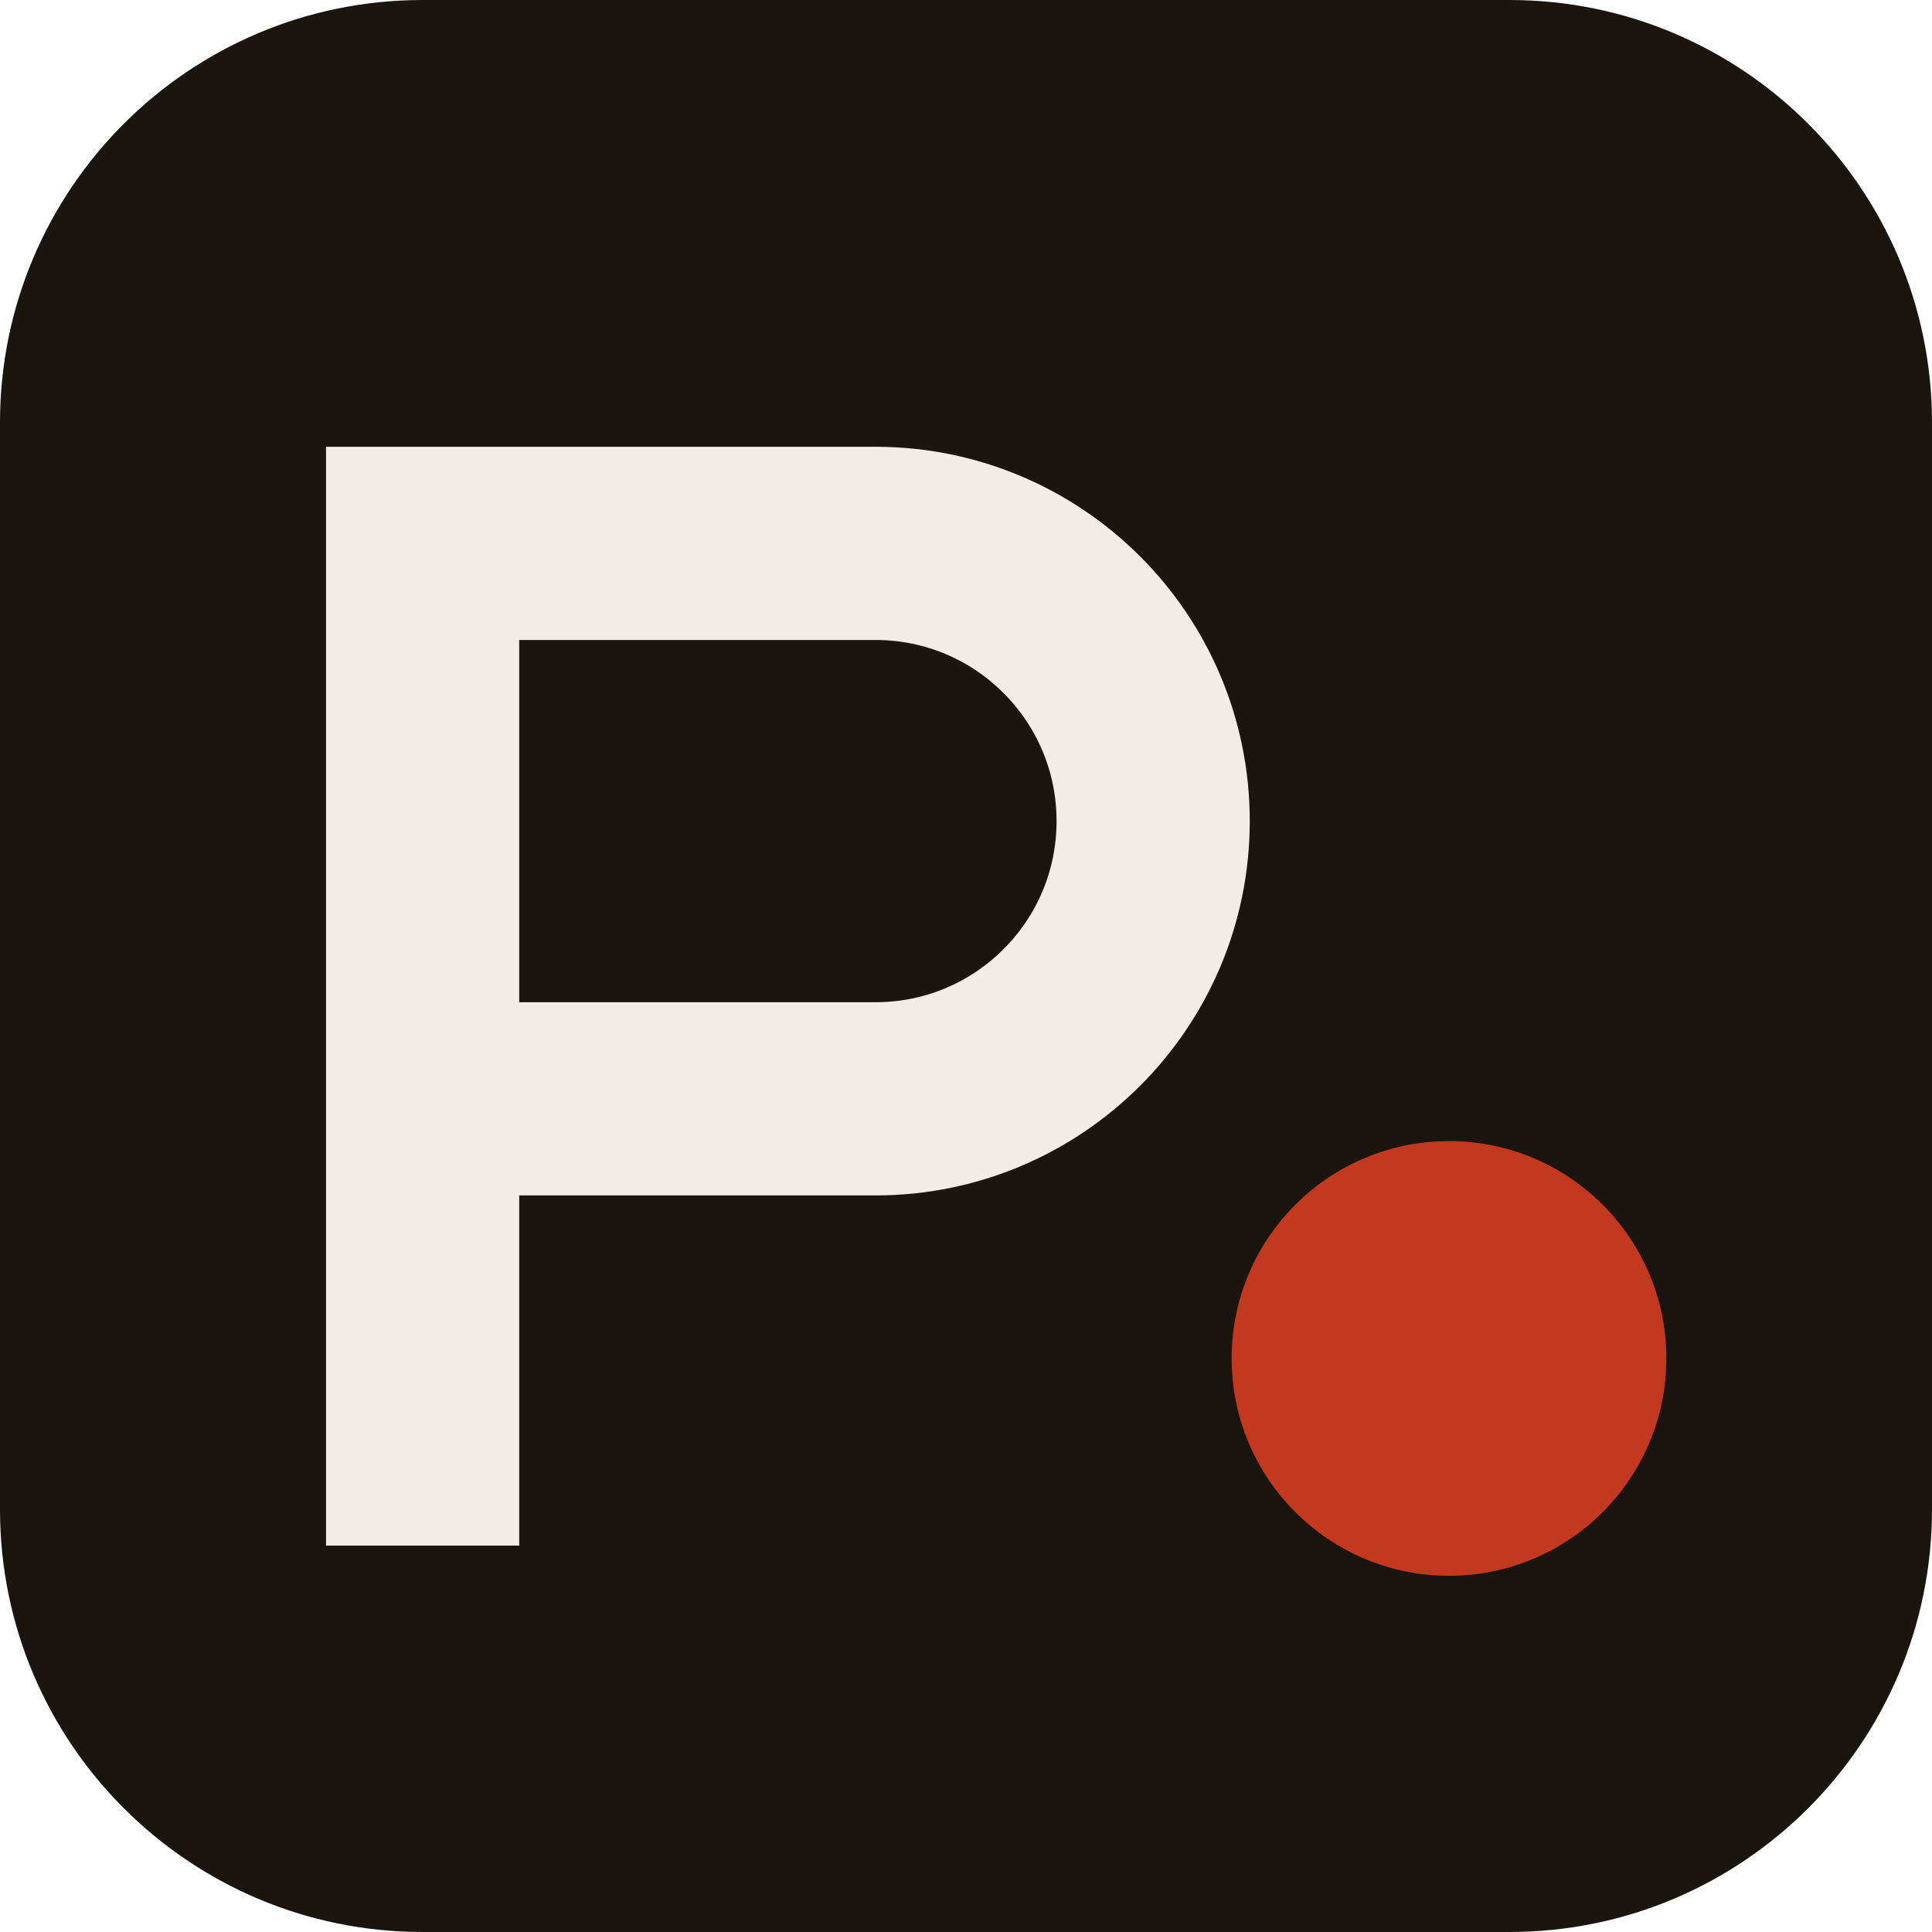
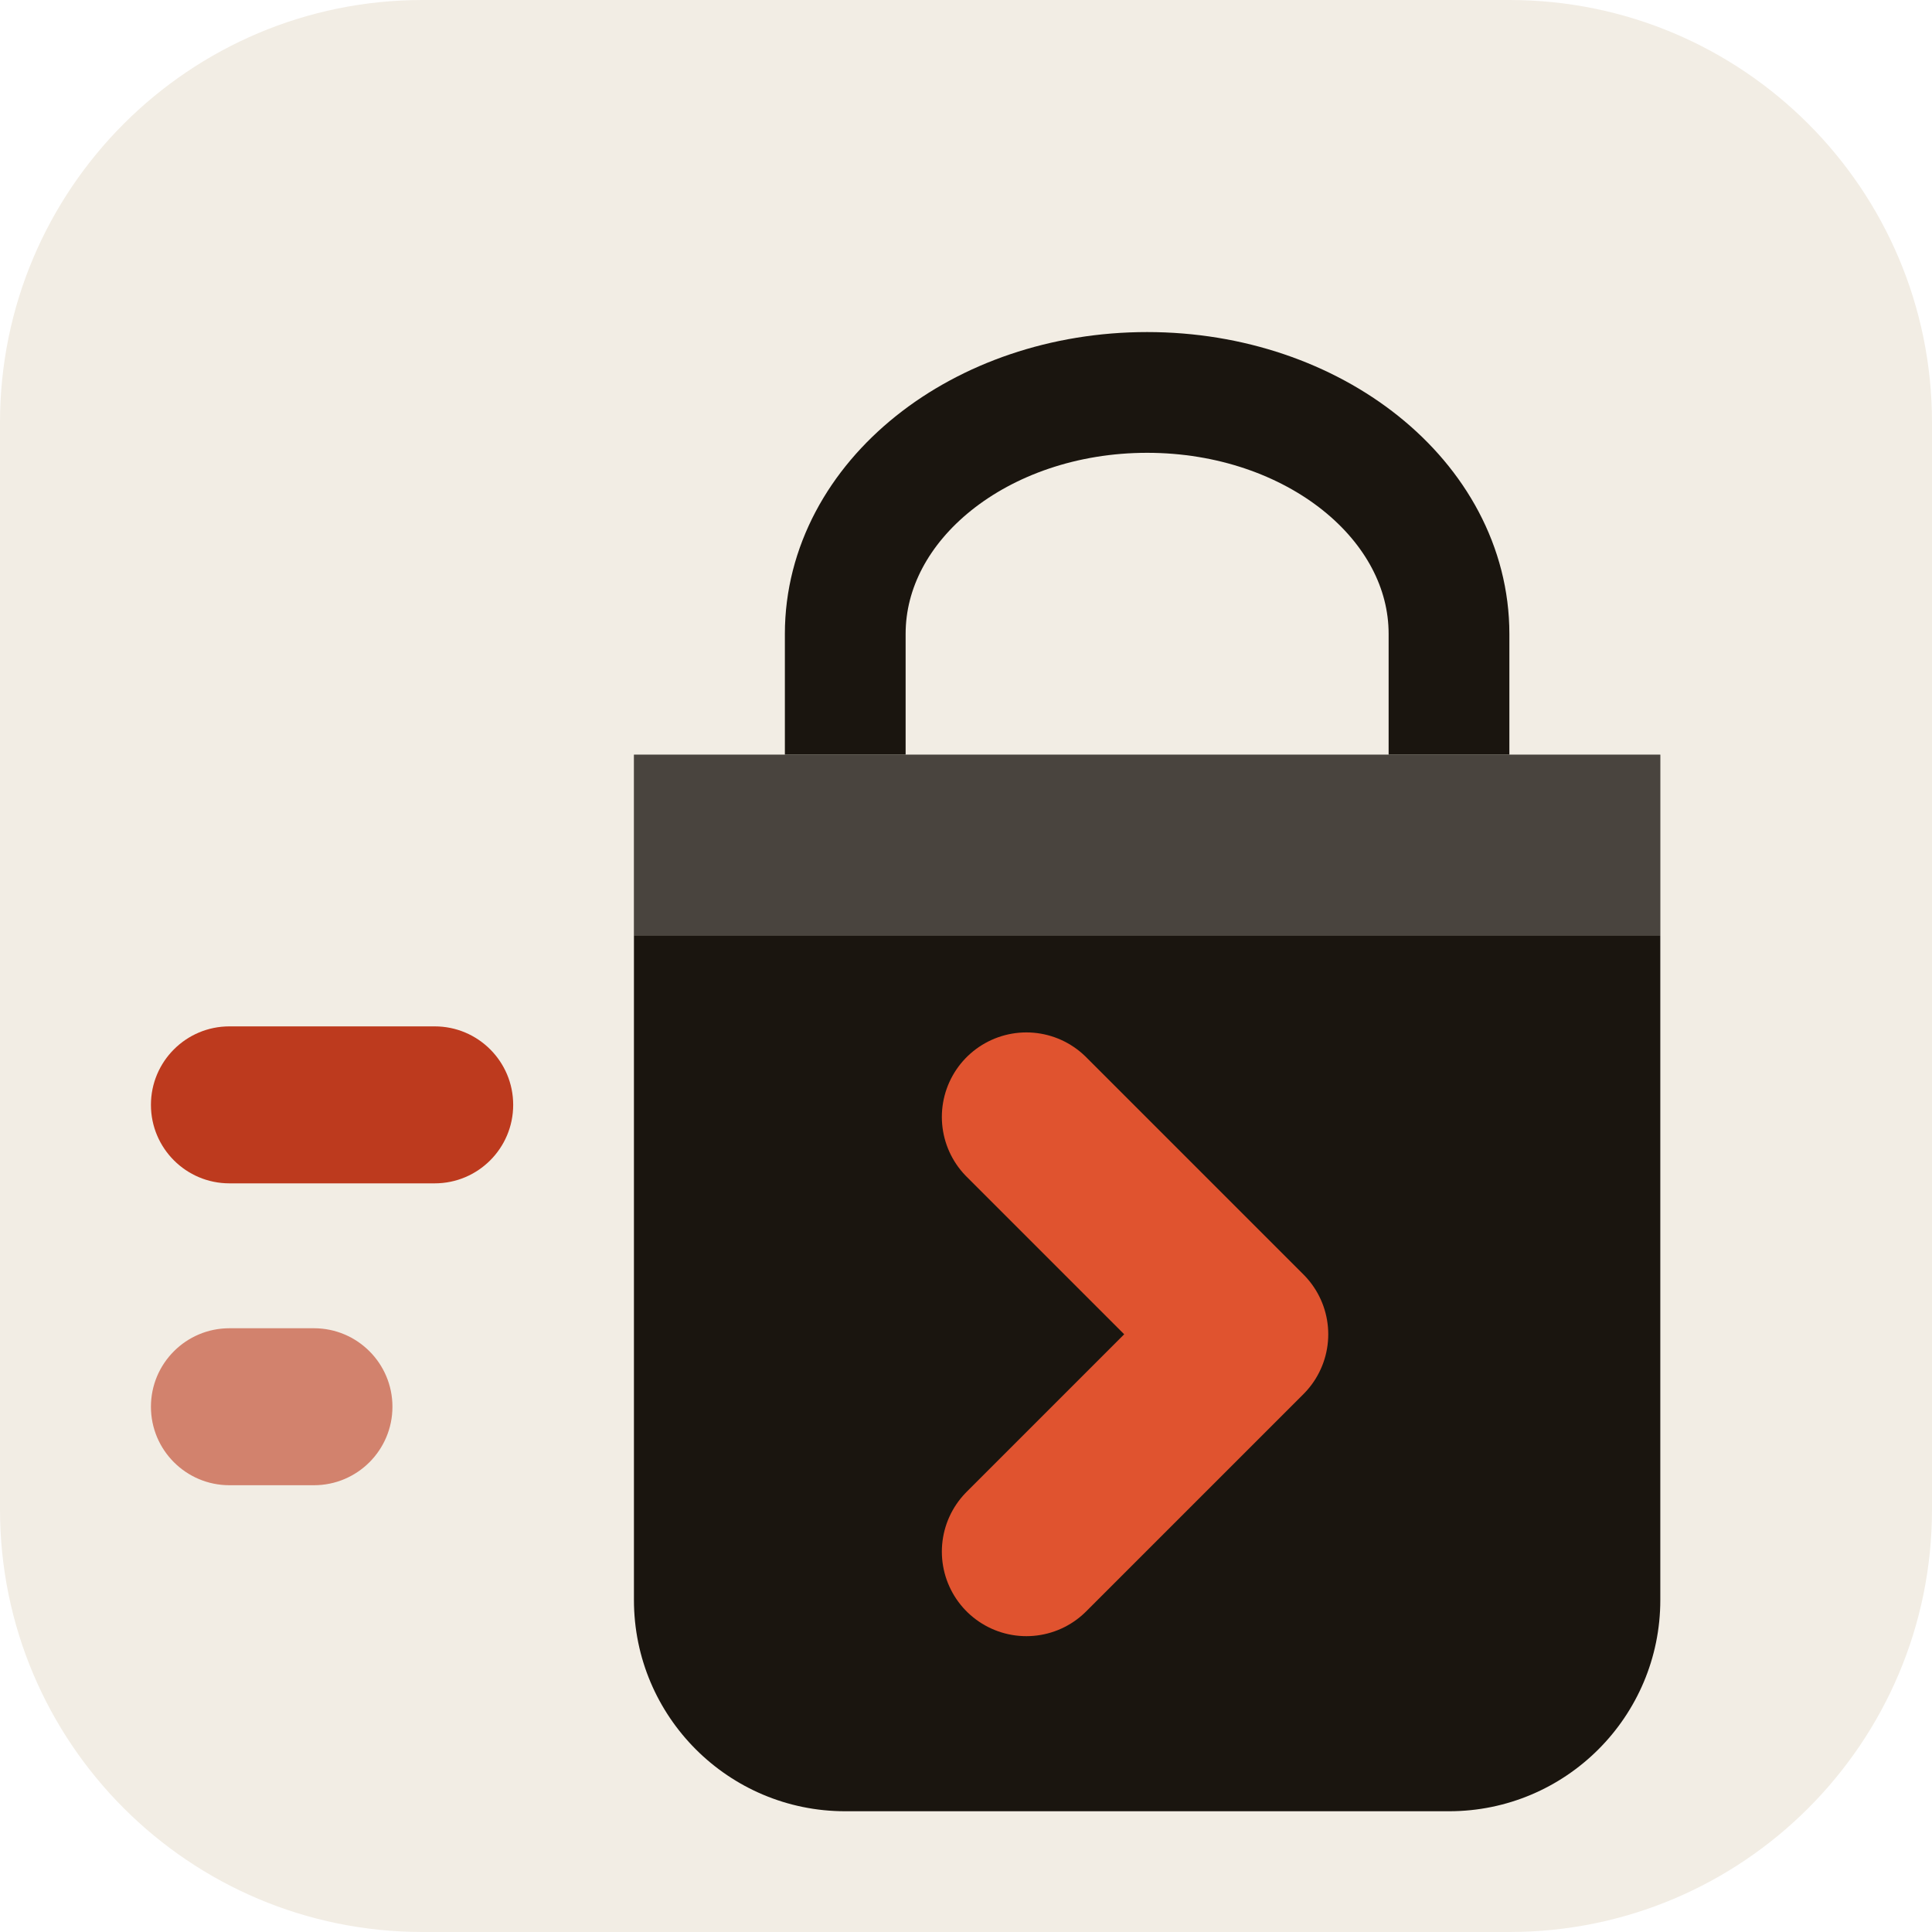
<svg xmlns="http://www.w3.org/2000/svg" viewBox="0 0 32 32">
-   <rect width="32" height="32" rx="7" fill="#1A150F" />
-   <path d="M7 24V9h7.5a4.6 4.6 0 0 1 0 9.2H7" fill="none" stroke="#F2EDE4" stroke-width="3.2" stroke-linecap="square" />
-   <circle cx="24" cy="22.5" r="3.6" fill="#C4381F" />
+   <rect width="32" height="32" rx="7" fill="#f2ede4" />
+   <rect x="2.5" y="17" width="6" height="2.6" rx="1.3" fill="#bd3a1e" />
+   <rect x="2.5" y="22" width="4" height="2.6" rx="1.3" fill="#bd3a1e" opacity=".6" />
+   <path d="M14 12.5V10.5a5 4 0 0 1 10 0v2" fill="none" stroke="#1a150f" stroke-width="2" />
+   <path d="M10.5 12.5h17v14a3.5 3.5 0 0 1-3.5 3.5h-10a3.5 3.5 0 0 1-3.5-3.5Z" fill="#1a150f" />
+   <rect x="10.5" y="12.5" width="17" height="3" fill="#f2ede4" opacity=".22" />
+   <path d="M17 18.5l3.6 3.6-3.6 3.6" fill="none" stroke="#e0532f" stroke-width="2.8" stroke-linecap="round" stroke-linejoin="round" />
</svg>
